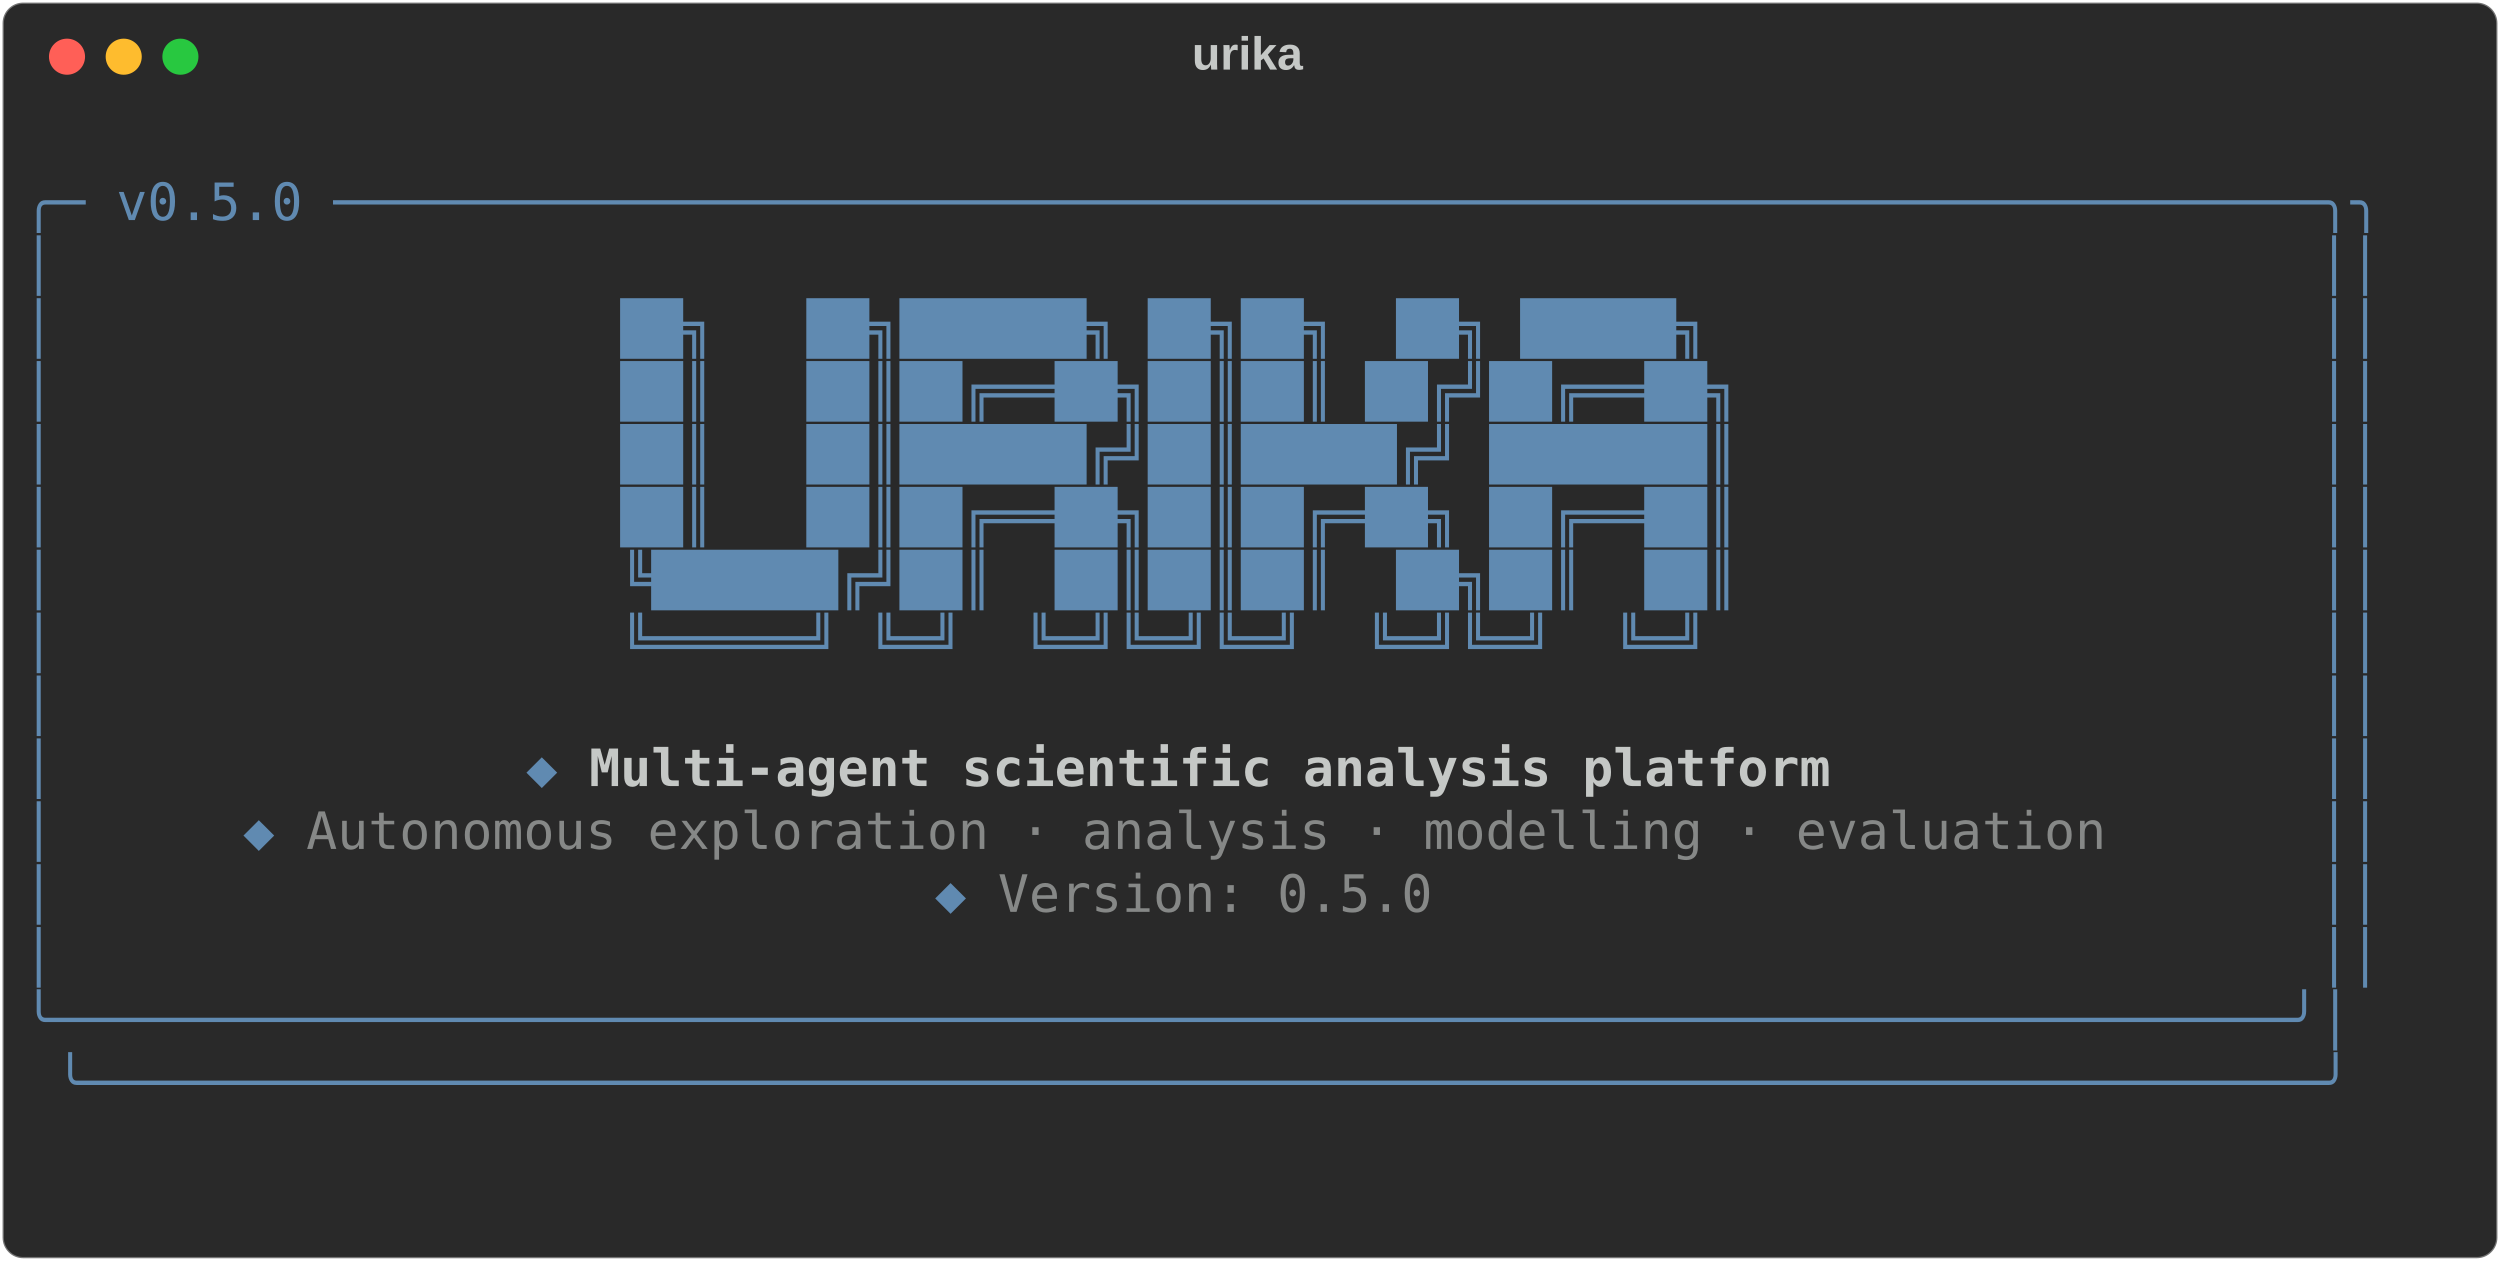
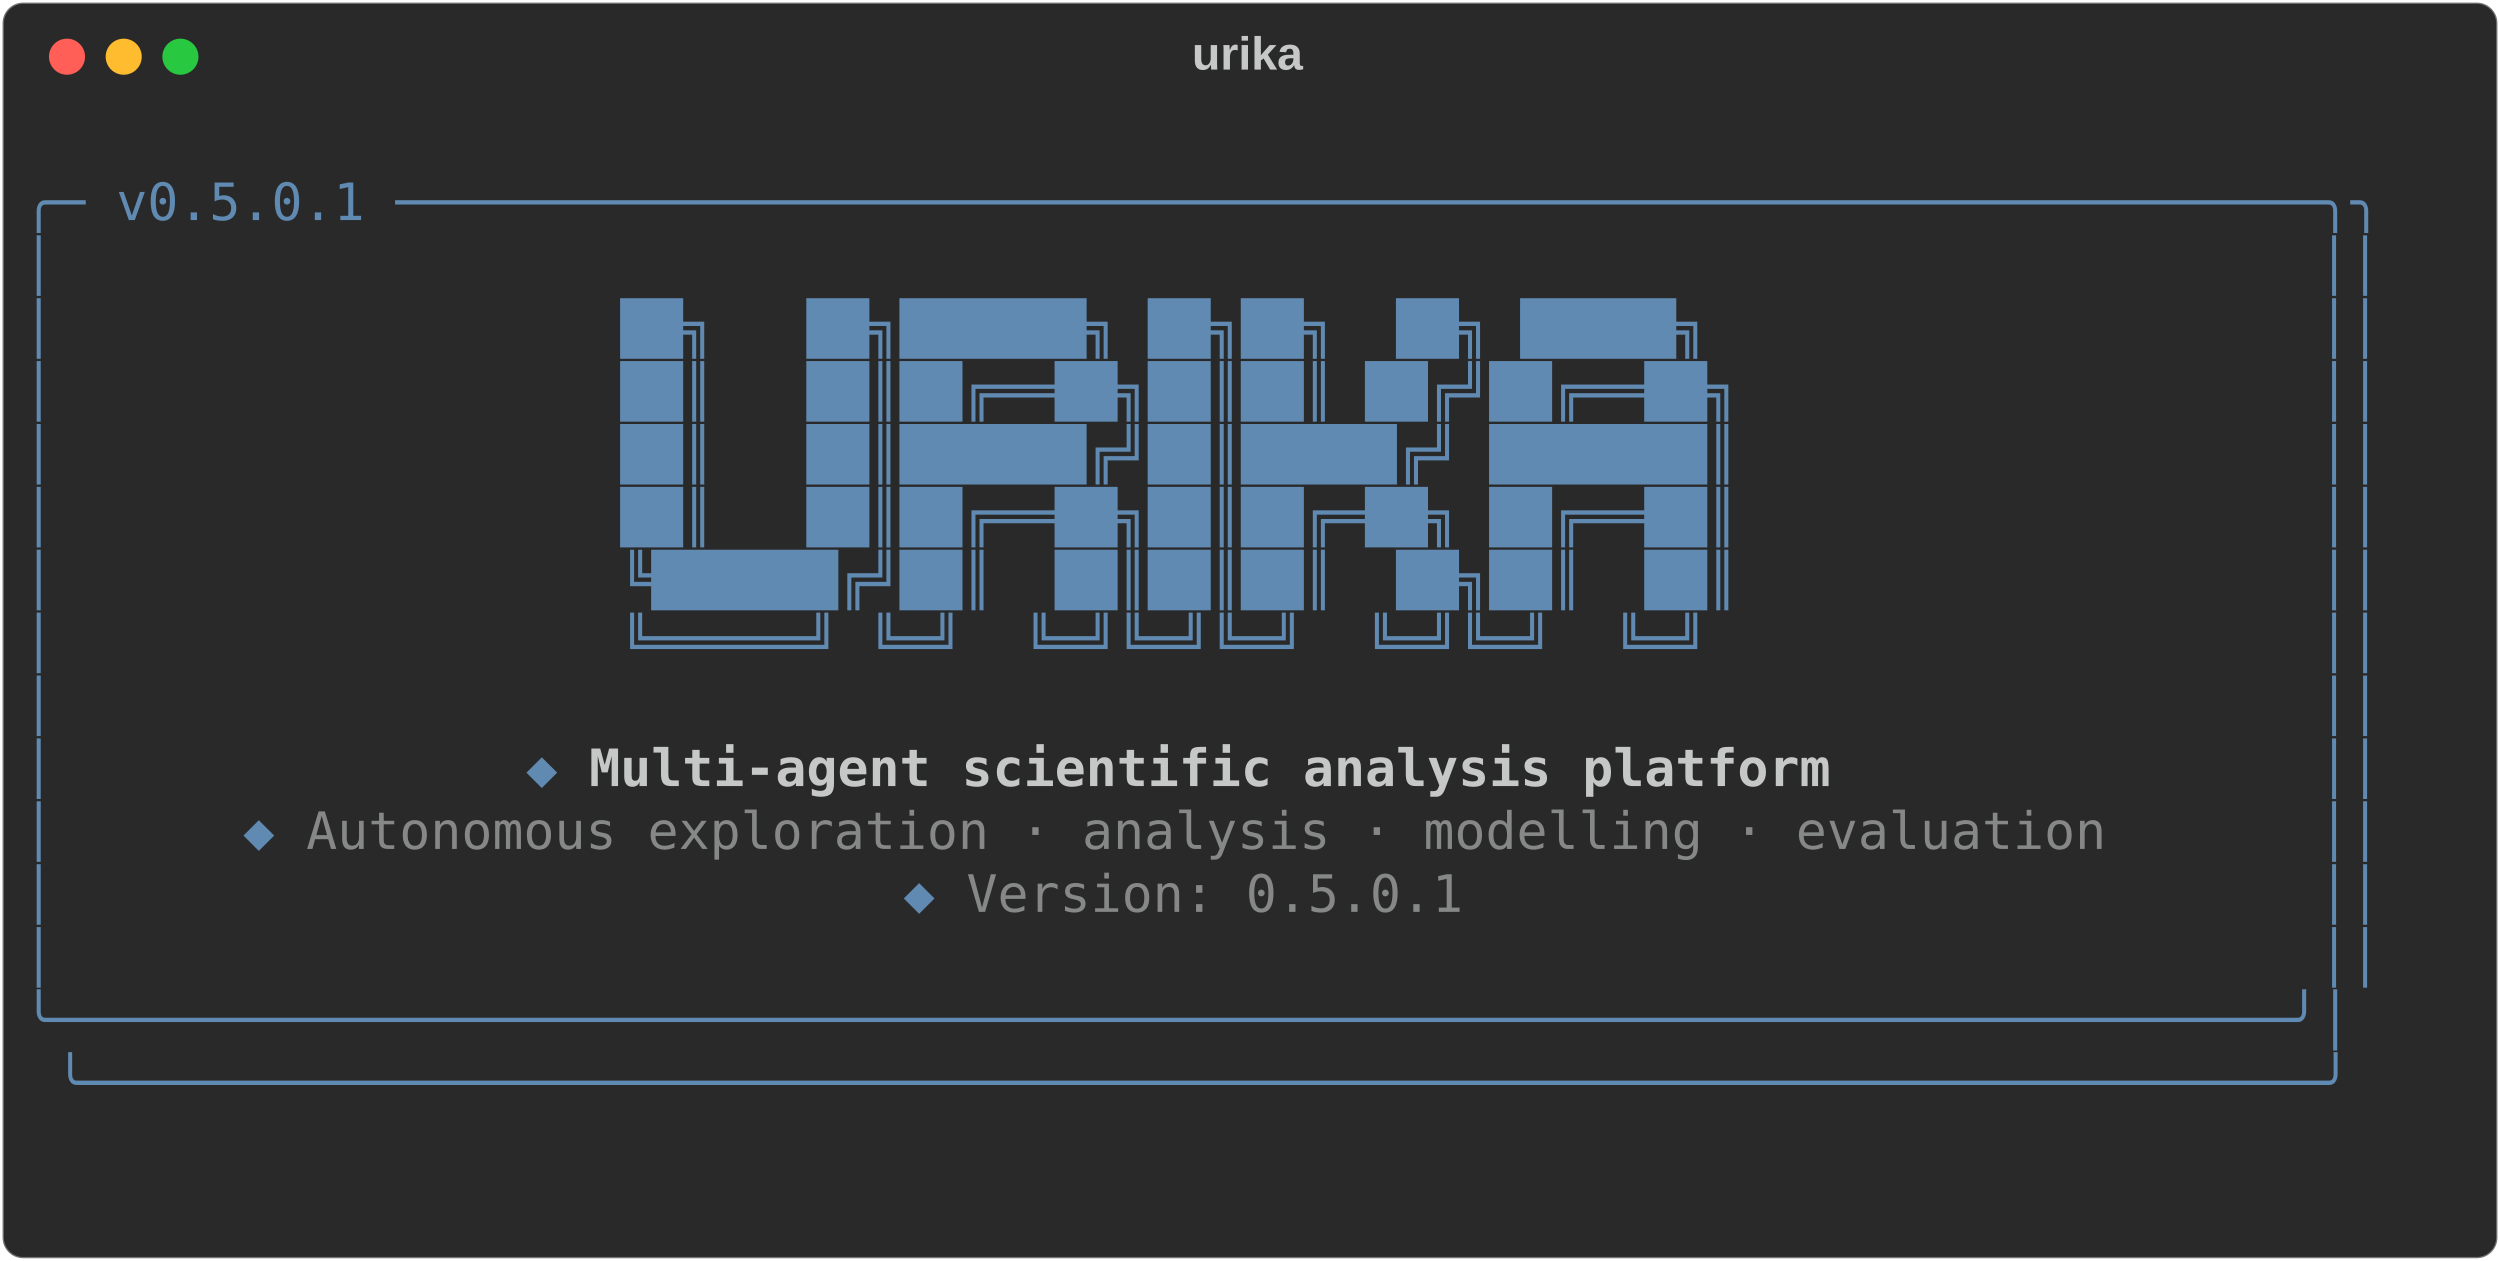
<svg xmlns="http://www.w3.org/2000/svg" class="rich-terminal" viewBox="0 0 970 489.2">
  <style>

    @font-face {
        font-family: "JetBrains Mono", "Fira Code";
        src: local("FiraCode-Regular"),
                url("https://cdnjs.cloudflare.com/ajax/libs/firacode/6.2.0/woff2/FiraCode-Regular.woff2") format("woff2"),
                url("https://cdnjs.cloudflare.com/ajax/libs/firacode/6.2.0/woff/FiraCode-Regular.woff") format("woff");
        font-style: normal;
        font-weight: 400;
    }
    @font-face {
        font-family: "JetBrains Mono", "Fira Code";
        src: local("FiraCode-Bold"),
                url("https://cdnjs.cloudflare.com/ajax/libs/firacode/6.2.0/woff2/FiraCode-Bold.woff2") format("woff2"),
                url("https://cdnjs.cloudflare.com/ajax/libs/firacode/6.2.0/woff/FiraCode-Bold.woff") format("woff");
        font-style: bold;
        font-weight: 700;
    }

-     .terminal-3972401581-matrix {
+     .terminal-522061375-matrix {
        font-family: JetBrains Mono, Fira Code, DejaVu Sans Mono, monospace;
        font-size: 20px;
        line-height: 24.4px;
        font-variant-east-asian: full-width;
    }

-     .terminal-3972401581-title {
+     .terminal-522061375-title {
        font-size: 18px;
        font-weight: bold;
        font-family: arial;
    }

-     .terminal-3972401581-r1 { fill: #c5c8c6 }
- .terminal-3972401581-r2 { fill: #608ab1 }
- .terminal-3972401581-r3 { fill: #c5c8c6;font-weight: bold }
- .terminal-3972401581-r4 { fill: #868887 }
+     .terminal-522061375-r1 { fill: #c5c8c6 }
+ .terminal-522061375-r2 { fill: #608ab1 }
+ .terminal-522061375-r3 { fill: #c5c8c6;font-weight: bold }
+ .terminal-522061375-r4 { fill: #868887 }
    </style>
  <defs>
-     <clipPath id="terminal-3972401581-clip-terminal">
+     <clipPath id="terminal-522061375-clip-terminal">
      <rect x="0" y="0" width="950.6" height="438.2" />
    </clipPath>
-     <clipPath id="terminal-3972401581-line-0">
+     <clipPath id="terminal-522061375-line-0">
      <rect x="0" y="1.5" width="951.6" height="24.65" />
    </clipPath>
-     <clipPath id="terminal-3972401581-line-1">
+     <clipPath id="terminal-522061375-line-1">
      <rect x="0" y="25.9" width="951.6" height="24.65" />
    </clipPath>
-     <clipPath id="terminal-3972401581-line-2">
+     <clipPath id="terminal-522061375-line-2">
      <rect x="0" y="50.3" width="951.6" height="24.65" />
    </clipPath>
-     <clipPath id="terminal-3972401581-line-3">
+     <clipPath id="terminal-522061375-line-3">
      <rect x="0" y="74.7" width="951.6" height="24.65" />
    </clipPath>
-     <clipPath id="terminal-3972401581-line-4">
+     <clipPath id="terminal-522061375-line-4">
      <rect x="0" y="99.1" width="951.6" height="24.65" />
    </clipPath>
-     <clipPath id="terminal-3972401581-line-5">
+     <clipPath id="terminal-522061375-line-5">
      <rect x="0" y="123.5" width="951.6" height="24.65" />
    </clipPath>
-     <clipPath id="terminal-3972401581-line-6">
+     <clipPath id="terminal-522061375-line-6">
      <rect x="0" y="147.9" width="951.6" height="24.65" />
    </clipPath>
-     <clipPath id="terminal-3972401581-line-7">
+     <clipPath id="terminal-522061375-line-7">
      <rect x="0" y="172.3" width="951.6" height="24.65" />
    </clipPath>
-     <clipPath id="terminal-3972401581-line-8">
+     <clipPath id="terminal-522061375-line-8">
      <rect x="0" y="196.7" width="951.6" height="24.65" />
    </clipPath>
-     <clipPath id="terminal-3972401581-line-9">
+     <clipPath id="terminal-522061375-line-9">
      <rect x="0" y="221.1" width="951.6" height="24.65" />
    </clipPath>
-     <clipPath id="terminal-3972401581-line-10">
+     <clipPath id="terminal-522061375-line-10">
      <rect x="0" y="245.5" width="951.6" height="24.65" />
    </clipPath>
-     <clipPath id="terminal-3972401581-line-11">
+     <clipPath id="terminal-522061375-line-11">
      <rect x="0" y="269.9" width="951.6" height="24.65" />
    </clipPath>
-     <clipPath id="terminal-3972401581-line-12">
+     <clipPath id="terminal-522061375-line-12">
      <rect x="0" y="294.3" width="951.6" height="24.65" />
    </clipPath>
-     <clipPath id="terminal-3972401581-line-13">
+     <clipPath id="terminal-522061375-line-13">
      <rect x="0" y="318.7" width="951.6" height="24.65" />
    </clipPath>
-     <clipPath id="terminal-3972401581-line-14">
+     <clipPath id="terminal-522061375-line-14">
      <rect x="0" y="343.1" width="951.6" height="24.65" />
    </clipPath>
-     <clipPath id="terminal-3972401581-line-15">
+     <clipPath id="terminal-522061375-line-15">
      <rect x="0" y="367.5" width="951.6" height="24.65" />
    </clipPath>
-     <clipPath id="terminal-3972401581-line-16">
+     <clipPath id="terminal-522061375-line-16">
      <rect x="0" y="391.9" width="951.6" height="24.65" />
    </clipPath>
  </defs>
  <rect fill="#292929" stroke="rgba(255,255,255,0.35)" stroke-width="1" x="1" y="1" width="968" height="487.2" rx="8" />
-   <text class="terminal-3972401581-title" fill="#c5c8c6" text-anchor="middle" x="484" y="27">urika</text>
+   <text class="terminal-522061375-title" fill="#c5c8c6" text-anchor="middle" x="484" y="27">urika</text>
  <g transform="translate(26,22)">
    <circle cx="0" cy="0" r="7" fill="#ff5f57" />
    <circle cx="22" cy="0" r="7" fill="#febc2e" />
    <circle cx="44" cy="0" r="7" fill="#28c840" />
  </g>
-   <g transform="translate(9, 41)" clip-path="url(#terminal-3972401581-clip-terminal)">
-     <g class="terminal-3972401581-matrix">
-       <text class="terminal-3972401581-r1" x="951.6" y="20" textLength="12.2" clip-path="url(#terminal-3972401581-line-0)">
+   <g transform="translate(9, 41)" clip-path="url(#terminal-522061375-clip-terminal)">
+     <g class="terminal-522061375-matrix">
+       <text class="terminal-522061375-r1" x="951.6" y="20" textLength="12.2" clip-path="url(#terminal-522061375-line-0)">
</text>
-       <text class="terminal-3972401581-r2" x="0" y="44.4" textLength="927.2" clip-path="url(#terminal-3972401581-line-1)">╭─ v0.5.0 ────────────────────────────────────────────────────────────────╮╮</text>
-       <text class="terminal-3972401581-r1" x="951.6" y="44.4" textLength="12.2" clip-path="url(#terminal-3972401581-line-1)">
+       <text class="terminal-522061375-r2" x="0" y="44.4" textLength="927.2" clip-path="url(#terminal-522061375-line-1)">╭─ v0.5.0.1 ──────────────────────────────────────────────────────────────╮╮</text>
+       <text class="terminal-522061375-r1" x="951.6" y="44.4" textLength="12.2" clip-path="url(#terminal-522061375-line-1)">
</text>
-       <text class="terminal-3972401581-r2" x="0" y="68.8" textLength="12.2" clip-path="url(#terminal-3972401581-line-2)">│</text>
-       <text class="terminal-3972401581-r2" x="890.6" y="68.8" textLength="24.4" clip-path="url(#terminal-3972401581-line-2)">││</text>
-       <text class="terminal-3972401581-r1" x="951.6" y="68.8" textLength="12.2" clip-path="url(#terminal-3972401581-line-2)">
+       <text class="terminal-522061375-r2" x="0" y="68.8" textLength="12.2" clip-path="url(#terminal-522061375-line-2)">│</text>
+       <text class="terminal-522061375-r2" x="890.6" y="68.8" textLength="24.4" clip-path="url(#terminal-522061375-line-2)">││</text>
+       <text class="terminal-522061375-r1" x="951.6" y="68.8" textLength="12.2" clip-path="url(#terminal-522061375-line-2)">
</text>
-       <text class="terminal-3972401581-r2" x="0" y="93.2" textLength="12.2" clip-path="url(#terminal-3972401581-line-3)">│</text>
-       <text class="terminal-3972401581-r2" x="231.8" y="93.2" textLength="439.2" clip-path="url(#terminal-3972401581-line-3)">██╗   ██╗██████╗ ██╗██╗  ██╗ █████╗ </text>
-       <text class="terminal-3972401581-r2" x="890.6" y="93.2" textLength="24.4" clip-path="url(#terminal-3972401581-line-3)">││</text>
-       <text class="terminal-3972401581-r1" x="951.6" y="93.2" textLength="12.2" clip-path="url(#terminal-3972401581-line-3)">
+       <text class="terminal-522061375-r2" x="0" y="93.2" textLength="12.2" clip-path="url(#terminal-522061375-line-3)">│</text>
+       <text class="terminal-522061375-r2" x="231.8" y="93.2" textLength="439.2" clip-path="url(#terminal-522061375-line-3)">██╗   ██╗██████╗ ██╗██╗  ██╗ █████╗ </text>
+       <text class="terminal-522061375-r2" x="890.6" y="93.2" textLength="24.4" clip-path="url(#terminal-522061375-line-3)">││</text>
+       <text class="terminal-522061375-r1" x="951.6" y="93.2" textLength="12.2" clip-path="url(#terminal-522061375-line-3)">
</text>
-       <text class="terminal-3972401581-r2" x="0" y="117.6" textLength="12.2" clip-path="url(#terminal-3972401581-line-4)">│</text>
-       <text class="terminal-3972401581-r2" x="231.8" y="117.6" textLength="439.2" clip-path="url(#terminal-3972401581-line-4)">██║   ██║██╔══██╗██║██║ ██╔╝██╔══██╗</text>
-       <text class="terminal-3972401581-r2" x="890.6" y="117.6" textLength="24.4" clip-path="url(#terminal-3972401581-line-4)">││</text>
-       <text class="terminal-3972401581-r1" x="951.6" y="117.6" textLength="12.2" clip-path="url(#terminal-3972401581-line-4)">
+       <text class="terminal-522061375-r2" x="0" y="117.6" textLength="12.2" clip-path="url(#terminal-522061375-line-4)">│</text>
+       <text class="terminal-522061375-r2" x="231.8" y="117.6" textLength="439.2" clip-path="url(#terminal-522061375-line-4)">██║   ██║██╔══██╗██║██║ ██╔╝██╔══██╗</text>
+       <text class="terminal-522061375-r2" x="890.6" y="117.6" textLength="24.4" clip-path="url(#terminal-522061375-line-4)">││</text>
+       <text class="terminal-522061375-r1" x="951.6" y="117.6" textLength="12.2" clip-path="url(#terminal-522061375-line-4)">
</text>
-       <text class="terminal-3972401581-r2" x="0" y="142" textLength="12.2" clip-path="url(#terminal-3972401581-line-5)">│</text>
-       <text class="terminal-3972401581-r2" x="231.8" y="142" textLength="439.2" clip-path="url(#terminal-3972401581-line-5)">██║   ██║██████╔╝██║█████╔╝ ███████║</text>
-       <text class="terminal-3972401581-r2" x="890.6" y="142" textLength="24.4" clip-path="url(#terminal-3972401581-line-5)">││</text>
-       <text class="terminal-3972401581-r1" x="951.6" y="142" textLength="12.2" clip-path="url(#terminal-3972401581-line-5)">
+       <text class="terminal-522061375-r2" x="0" y="142" textLength="12.2" clip-path="url(#terminal-522061375-line-5)">│</text>
+       <text class="terminal-522061375-r2" x="231.8" y="142" textLength="439.2" clip-path="url(#terminal-522061375-line-5)">██║   ██║██████╔╝██║█████╔╝ ███████║</text>
+       <text class="terminal-522061375-r2" x="890.6" y="142" textLength="24.4" clip-path="url(#terminal-522061375-line-5)">││</text>
+       <text class="terminal-522061375-r1" x="951.6" y="142" textLength="12.2" clip-path="url(#terminal-522061375-line-5)">
</text>
-       <text class="terminal-3972401581-r2" x="0" y="166.4" textLength="12.2" clip-path="url(#terminal-3972401581-line-6)">│</text>
-       <text class="terminal-3972401581-r2" x="231.8" y="166.4" textLength="439.2" clip-path="url(#terminal-3972401581-line-6)">██║   ██║██╔══██╗██║██╔═██╗ ██╔══██║</text>
-       <text class="terminal-3972401581-r2" x="890.6" y="166.4" textLength="24.4" clip-path="url(#terminal-3972401581-line-6)">││</text>
-       <text class="terminal-3972401581-r1" x="951.6" y="166.4" textLength="12.2" clip-path="url(#terminal-3972401581-line-6)">
+       <text class="terminal-522061375-r2" x="0" y="166.4" textLength="12.2" clip-path="url(#terminal-522061375-line-6)">│</text>
+       <text class="terminal-522061375-r2" x="231.8" y="166.4" textLength="439.2" clip-path="url(#terminal-522061375-line-6)">██║   ██║██╔══██╗██║██╔═██╗ ██╔══██║</text>
+       <text class="terminal-522061375-r2" x="890.6" y="166.4" textLength="24.4" clip-path="url(#terminal-522061375-line-6)">││</text>
+       <text class="terminal-522061375-r1" x="951.6" y="166.4" textLength="12.2" clip-path="url(#terminal-522061375-line-6)">
</text>
-       <text class="terminal-3972401581-r2" x="0" y="190.8" textLength="12.2" clip-path="url(#terminal-3972401581-line-7)">│</text>
-       <text class="terminal-3972401581-r2" x="231.8" y="190.8" textLength="439.2" clip-path="url(#terminal-3972401581-line-7)">╚██████╔╝██║  ██║██║██║  ██╗██║  ██║</text>
-       <text class="terminal-3972401581-r2" x="890.6" y="190.8" textLength="24.4" clip-path="url(#terminal-3972401581-line-7)">││</text>
-       <text class="terminal-3972401581-r1" x="951.6" y="190.8" textLength="12.2" clip-path="url(#terminal-3972401581-line-7)">
+       <text class="terminal-522061375-r2" x="0" y="190.8" textLength="12.2" clip-path="url(#terminal-522061375-line-7)">│</text>
+       <text class="terminal-522061375-r2" x="231.8" y="190.8" textLength="439.2" clip-path="url(#terminal-522061375-line-7)">╚██████╔╝██║  ██║██║██║  ██╗██║  ██║</text>
+       <text class="terminal-522061375-r2" x="890.6" y="190.8" textLength="24.4" clip-path="url(#terminal-522061375-line-7)">││</text>
+       <text class="terminal-522061375-r1" x="951.6" y="190.8" textLength="12.2" clip-path="url(#terminal-522061375-line-7)">
</text>
-       <text class="terminal-3972401581-r2" x="0" y="215.2" textLength="12.2" clip-path="url(#terminal-3972401581-line-8)">│</text>
-       <text class="terminal-3972401581-r2" x="231.8" y="215.2" textLength="439.2" clip-path="url(#terminal-3972401581-line-8)"> ╚═════╝ ╚═╝  ╚═╝╚═╝╚═╝  ╚═╝╚═╝  ╚═╝</text>
-       <text class="terminal-3972401581-r2" x="890.6" y="215.2" textLength="24.4" clip-path="url(#terminal-3972401581-line-8)">││</text>
-       <text class="terminal-3972401581-r1" x="951.6" y="215.2" textLength="12.2" clip-path="url(#terminal-3972401581-line-8)">
+       <text class="terminal-522061375-r2" x="0" y="215.2" textLength="12.2" clip-path="url(#terminal-522061375-line-8)">│</text>
+       <text class="terminal-522061375-r2" x="231.8" y="215.2" textLength="439.2" clip-path="url(#terminal-522061375-line-8)"> ╚═════╝ ╚═╝  ╚═╝╚═╝╚═╝  ╚═╝╚═╝  ╚═╝</text>
+       <text class="terminal-522061375-r2" x="890.6" y="215.2" textLength="24.4" clip-path="url(#terminal-522061375-line-8)">││</text>
+       <text class="terminal-522061375-r1" x="951.6" y="215.2" textLength="12.2" clip-path="url(#terminal-522061375-line-8)">
</text>
-       <text class="terminal-3972401581-r2" x="0" y="239.6" textLength="12.2" clip-path="url(#terminal-3972401581-line-9)">│</text>
-       <text class="terminal-3972401581-r2" x="890.6" y="239.6" textLength="24.4" clip-path="url(#terminal-3972401581-line-9)">││</text>
-       <text class="terminal-3972401581-r1" x="951.6" y="239.6" textLength="12.2" clip-path="url(#terminal-3972401581-line-9)">
+       <text class="terminal-522061375-r2" x="0" y="239.6" textLength="12.2" clip-path="url(#terminal-522061375-line-9)">│</text>
+       <text class="terminal-522061375-r2" x="890.6" y="239.6" textLength="24.4" clip-path="url(#terminal-522061375-line-9)">││</text>
+       <text class="terminal-522061375-r1" x="951.6" y="239.6" textLength="12.2" clip-path="url(#terminal-522061375-line-9)">
</text>
-       <text class="terminal-3972401581-r2" x="0" y="264" textLength="12.2" clip-path="url(#terminal-3972401581-line-10)">│</text>
-       <text class="terminal-3972401581-r2" x="195.2" y="264" textLength="12.2" clip-path="url(#terminal-3972401581-line-10)">◆</text>
-       <text class="terminal-3972401581-r3" x="219.6" y="264" textLength="488" clip-path="url(#terminal-3972401581-line-10)">Multi-agent scientific analysis platform</text>
-       <text class="terminal-3972401581-r2" x="890.6" y="264" textLength="24.4" clip-path="url(#terminal-3972401581-line-10)">││</text>
-       <text class="terminal-3972401581-r1" x="951.6" y="264" textLength="12.2" clip-path="url(#terminal-3972401581-line-10)">
+       <text class="terminal-522061375-r2" x="0" y="264" textLength="12.2" clip-path="url(#terminal-522061375-line-10)">│</text>
+       <text class="terminal-522061375-r2" x="195.2" y="264" textLength="12.2" clip-path="url(#terminal-522061375-line-10)">◆</text>
+       <text class="terminal-522061375-r3" x="219.6" y="264" textLength="488" clip-path="url(#terminal-522061375-line-10)">Multi-agent scientific analysis platform</text>
+       <text class="terminal-522061375-r2" x="890.6" y="264" textLength="24.4" clip-path="url(#terminal-522061375-line-10)">││</text>
+       <text class="terminal-522061375-r1" x="951.6" y="264" textLength="12.2" clip-path="url(#terminal-522061375-line-10)">
</text>
-       <text class="terminal-3972401581-r2" x="0" y="288.4" textLength="12.2" clip-path="url(#terminal-3972401581-line-11)">│</text>
-       <text class="terminal-3972401581-r2" x="85.4" y="288.4" textLength="12.2" clip-path="url(#terminal-3972401581-line-11)">◆</text>
-       <text class="terminal-3972401581-r4" x="109.8" y="288.4" textLength="707.6" clip-path="url(#terminal-3972401581-line-11)">Autonomous exploration · analysis · modelling · evaluation</text>
-       <text class="terminal-3972401581-r2" x="890.6" y="288.4" textLength="24.4" clip-path="url(#terminal-3972401581-line-11)">││</text>
-       <text class="terminal-3972401581-r1" x="951.6" y="288.4" textLength="12.2" clip-path="url(#terminal-3972401581-line-11)">
+       <text class="terminal-522061375-r2" x="0" y="288.4" textLength="12.2" clip-path="url(#terminal-522061375-line-11)">│</text>
+       <text class="terminal-522061375-r2" x="85.4" y="288.4" textLength="12.2" clip-path="url(#terminal-522061375-line-11)">◆</text>
+       <text class="terminal-522061375-r4" x="109.8" y="288.4" textLength="707.6" clip-path="url(#terminal-522061375-line-11)">Autonomous exploration · analysis · modelling · evaluation</text>
+       <text class="terminal-522061375-r2" x="890.6" y="288.4" textLength="24.4" clip-path="url(#terminal-522061375-line-11)">││</text>
+       <text class="terminal-522061375-r1" x="951.6" y="288.4" textLength="12.2" clip-path="url(#terminal-522061375-line-11)">
</text>
-       <text class="terminal-3972401581-r2" x="0" y="312.8" textLength="12.2" clip-path="url(#terminal-3972401581-line-12)">│</text>
-       <text class="terminal-3972401581-r2" x="353.8" y="312.8" textLength="12.2" clip-path="url(#terminal-3972401581-line-12)">◆</text>
-       <text class="terminal-3972401581-r4" x="378.2" y="312.8" textLength="170.8" clip-path="url(#terminal-3972401581-line-12)">Version: 0.5.0</text>
-       <text class="terminal-3972401581-r2" x="890.6" y="312.8" textLength="24.4" clip-path="url(#terminal-3972401581-line-12)">││</text>
-       <text class="terminal-3972401581-r1" x="951.6" y="312.8" textLength="12.2" clip-path="url(#terminal-3972401581-line-12)">
+       <text class="terminal-522061375-r2" x="0" y="312.8" textLength="12.2" clip-path="url(#terminal-522061375-line-12)">│</text>
+       <text class="terminal-522061375-r2" x="341.6" y="312.8" textLength="12.2" clip-path="url(#terminal-522061375-line-12)">◆</text>
+       <text class="terminal-522061375-r4" x="366" y="312.8" textLength="195.2" clip-path="url(#terminal-522061375-line-12)">Version: 0.5.0.1</text>
+       <text class="terminal-522061375-r2" x="890.6" y="312.8" textLength="24.4" clip-path="url(#terminal-522061375-line-12)">││</text>
+       <text class="terminal-522061375-r1" x="951.6" y="312.8" textLength="12.2" clip-path="url(#terminal-522061375-line-12)">
</text>
-       <text class="terminal-3972401581-r2" x="0" y="337.2" textLength="12.2" clip-path="url(#terminal-3972401581-line-13)">│</text>
-       <text class="terminal-3972401581-r2" x="890.6" y="337.2" textLength="24.4" clip-path="url(#terminal-3972401581-line-13)">││</text>
-       <text class="terminal-3972401581-r1" x="951.6" y="337.2" textLength="12.2" clip-path="url(#terminal-3972401581-line-13)">
+       <text class="terminal-522061375-r2" x="0" y="337.2" textLength="12.2" clip-path="url(#terminal-522061375-line-13)">│</text>
+       <text class="terminal-522061375-r2" x="890.6" y="337.2" textLength="24.4" clip-path="url(#terminal-522061375-line-13)">││</text>
+       <text class="terminal-522061375-r1" x="951.6" y="337.2" textLength="12.2" clip-path="url(#terminal-522061375-line-13)">
</text>
-       <text class="terminal-3972401581-r2" x="0" y="361.6" textLength="915" clip-path="url(#terminal-3972401581-line-14)">╰────────────────────────────────────────────────────────────────────────╯│</text>
-       <text class="terminal-3972401581-r1" x="951.6" y="361.6" textLength="12.2" clip-path="url(#terminal-3972401581-line-14)">
+       <text class="terminal-522061375-r2" x="0" y="361.6" textLength="915" clip-path="url(#terminal-522061375-line-14)">╰────────────────────────────────────────────────────────────────────────╯│</text>
+       <text class="terminal-522061375-r1" x="951.6" y="361.6" textLength="12.2" clip-path="url(#terminal-522061375-line-14)">
</text>
-       <text class="terminal-3972401581-r2" x="12.2" y="386" textLength="902.8" clip-path="url(#terminal-3972401581-line-15)">╰────────────────────────────────────────────────────────────────────────╯</text>
-       <text class="terminal-3972401581-r1" x="951.6" y="386" textLength="12.2" clip-path="url(#terminal-3972401581-line-15)">
+       <text class="terminal-522061375-r2" x="12.2" y="386" textLength="902.8" clip-path="url(#terminal-522061375-line-15)">╰────────────────────────────────────────────────────────────────────────╯</text>
+       <text class="terminal-522061375-r1" x="951.6" y="386" textLength="12.2" clip-path="url(#terminal-522061375-line-15)">
</text>
-       <text class="terminal-3972401581-r1" x="951.6" y="410.4" textLength="12.2" clip-path="url(#terminal-3972401581-line-16)">
+       <text class="terminal-522061375-r1" x="951.6" y="410.4" textLength="12.2" clip-path="url(#terminal-522061375-line-16)">
</text>
-       <text class="terminal-3972401581-r1" x="951.6" y="434.8" textLength="12.2" clip-path="url(#terminal-3972401581-line-17)">
+       <text class="terminal-522061375-r1" x="951.6" y="434.8" textLength="12.2" clip-path="url(#terminal-522061375-line-17)">
</text>
    </g>
  </g>
</svg>
